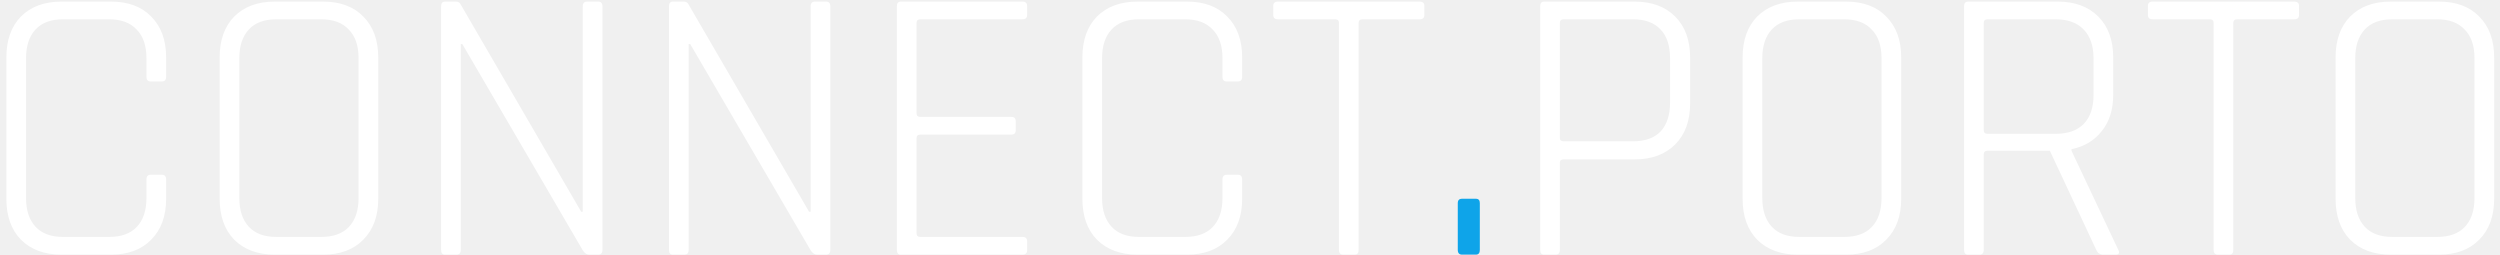
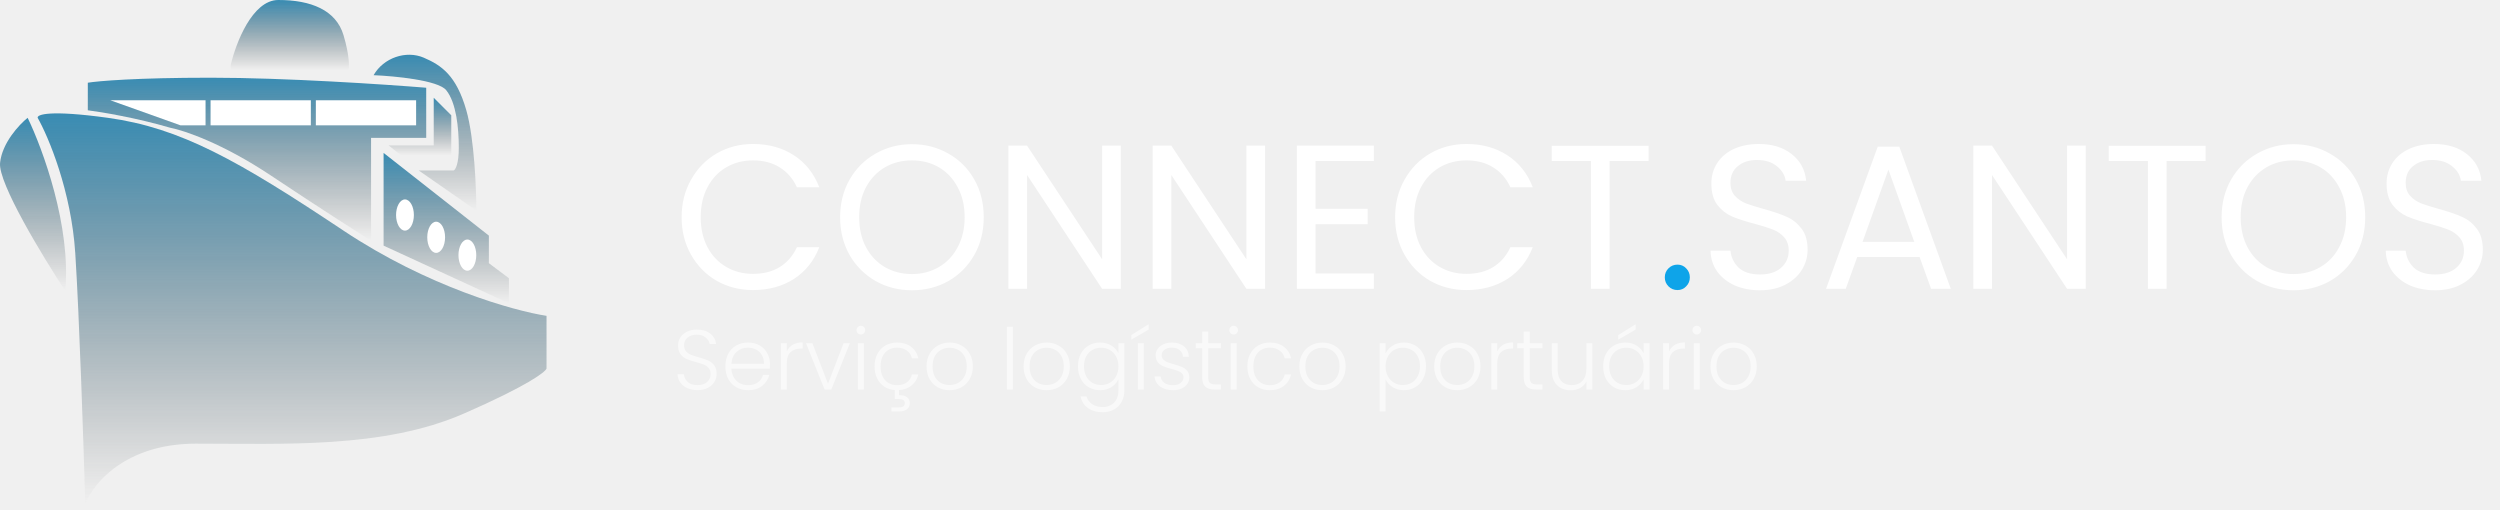
- <svg xmlns="http://www.w3.org/2000/svg" width="216" height="22" viewBox="0 0 216 22" fill="none">
-   <path d="M9.594 22H5.31C3.837 22 2.669 21.569 1.808 20.708C0.969 19.847 0.55 18.668 0.55 17.172V4.966C0.55 3.47 0.969 2.291 1.808 1.43C2.669 0.569 3.837 0.138 5.31 0.138H9.594C11.067 0.138 12.223 0.569 13.062 1.43C13.923 2.291 14.354 3.47 14.354 4.966V6.632C14.354 6.904 14.229 7.04 13.98 7.04H13.028C12.779 7.04 12.654 6.904 12.654 6.632V5.034C12.654 3.946 12.371 3.119 11.804 2.552C11.26 1.963 10.467 1.668 9.424 1.668H5.446C4.403 1.668 3.61 1.963 3.066 2.552C2.522 3.141 2.25 3.969 2.25 5.034V17.104C2.25 18.169 2.522 18.997 3.066 19.586C3.61 20.175 4.403 20.47 5.446 20.47H9.424C10.467 20.47 11.26 20.187 11.804 19.62C12.371 19.031 12.654 18.192 12.654 17.104V15.506C12.654 15.234 12.779 15.098 13.028 15.098H13.98C14.229 15.098 14.354 15.234 14.354 15.506V17.172C14.354 18.668 13.923 19.847 13.062 20.708C12.223 21.569 11.067 22 9.594 22ZM23.874 20.47H27.75C28.792 20.47 29.586 20.187 30.13 19.62C30.696 19.031 30.98 18.192 30.98 17.104V5.034C30.98 3.946 30.696 3.119 30.13 2.552C29.586 1.963 28.792 1.668 27.75 1.668H23.874C22.831 1.668 22.038 1.963 21.494 2.552C20.95 3.141 20.678 3.969 20.678 5.034V17.104C20.678 18.169 20.95 18.997 21.494 19.586C22.038 20.175 22.831 20.47 23.874 20.47ZM27.92 22H23.738C22.264 22 21.097 21.569 20.236 20.708C19.397 19.847 18.978 18.668 18.978 17.172V4.966C18.978 3.47 19.397 2.291 20.236 1.43C21.097 0.569 22.264 0.138 23.738 0.138H27.92C29.393 0.138 30.549 0.569 31.388 1.43C32.249 2.291 32.68 3.47 32.68 4.966V17.172C32.68 18.668 32.249 19.847 31.388 20.708C30.549 21.569 29.393 22 27.92 22ZM39.437 22H38.451C38.224 22 38.111 21.864 38.111 21.592V0.546C38.111 0.274 38.224 0.138 38.451 0.138H39.369C39.573 0.138 39.709 0.206 39.777 0.342L50.215 18.294H50.351V0.546C50.351 0.274 50.475 0.138 50.725 0.138H51.677C51.926 0.138 52.051 0.274 52.051 0.546V21.592C52.051 21.864 51.926 22 51.677 22H50.895C50.691 22 50.509 21.875 50.351 21.626L39.947 3.81H39.811V21.592C39.811 21.864 39.686 22 39.437 22ZM59.126 22H58.14C57.913 22 57.8 21.864 57.8 21.592V0.546C57.8 0.274 57.913 0.138 58.14 0.138H59.058C59.262 0.138 59.398 0.206 59.466 0.342L69.904 18.294H70.04V0.546C70.04 0.274 70.165 0.138 70.414 0.138H71.366C71.615 0.138 71.74 0.274 71.74 0.546V21.592C71.74 21.864 71.615 22 71.366 22H70.584C70.38 22 70.199 21.875 70.04 21.626L59.636 3.81H59.5V21.592C59.5 21.864 59.376 22 59.126 22ZM88.336 22H77.83C77.603 22 77.49 21.864 77.49 21.592V0.546C77.49 0.274 77.603 0.138 77.83 0.138H88.336C88.608 0.138 88.744 0.263 88.744 0.512V1.294C88.744 1.543 88.608 1.668 88.336 1.668H79.53C79.303 1.668 79.19 1.77 79.19 1.974V9.794C79.19 9.998 79.303 10.1 79.53 10.1H87.384C87.633 10.1 87.758 10.225 87.758 10.474V11.256C87.758 11.505 87.633 11.63 87.384 11.63H79.53C79.303 11.63 79.19 11.732 79.19 11.936V20.164C79.19 20.368 79.303 20.47 79.53 20.47H88.336C88.608 20.47 88.744 20.595 88.744 20.844V21.626C88.744 21.875 88.608 22 88.336 22ZM102.563 22H98.279C96.805 22 95.638 21.569 94.777 20.708C93.938 19.847 93.519 18.668 93.519 17.172V4.966C93.519 3.47 93.938 2.291 94.777 1.43C95.638 0.569 96.805 0.138 98.279 0.138H102.563C104.036 0.138 105.192 0.569 106.031 1.43C106.892 2.291 107.323 3.47 107.323 4.966V6.632C107.323 6.904 107.198 7.04 106.949 7.04H105.997C105.747 7.04 105.623 6.904 105.623 6.632V5.034C105.623 3.946 105.339 3.119 104.773 2.552C104.229 1.963 103.435 1.668 102.393 1.668H98.415C97.372 1.668 96.579 1.963 96.035 2.552C95.491 3.141 95.219 3.969 95.219 5.034V17.104C95.219 18.169 95.491 18.997 96.035 19.586C96.579 20.175 97.372 20.47 98.415 20.47H102.393C103.435 20.47 104.229 20.187 104.773 19.62C105.339 19.031 105.623 18.192 105.623 17.104V15.506C105.623 15.234 105.747 15.098 105.997 15.098H106.949C107.198 15.098 107.323 15.234 107.323 15.506V17.172C107.323 18.668 106.892 19.847 106.031 20.708C105.192 21.569 104.036 22 102.563 22ZM117.046 22H116.06C115.811 22 115.686 21.864 115.686 21.592V1.974C115.686 1.77 115.573 1.668 115.346 1.668H110.416C110.144 1.668 110.008 1.543 110.008 1.294V0.512C110.008 0.263 110.144 0.138 110.416 0.138H122.656C122.928 0.138 123.064 0.263 123.064 0.512V1.294C123.064 1.543 122.928 1.668 122.656 1.668H117.726C117.5 1.668 117.386 1.77 117.386 1.974V21.592C117.386 21.864 117.273 22 117.046 22ZM134.398 22H133.412C133.185 22 133.072 21.864 133.072 21.592V0.546C133.072 0.274 133.185 0.138 133.412 0.138H141.232C142.705 0.138 143.872 0.569 144.734 1.43C145.595 2.291 146.026 3.47 146.026 4.966V8.944C146.026 10.44 145.595 11.619 144.734 12.48C143.872 13.341 142.705 13.772 141.232 13.772H135.112C134.885 13.772 134.772 13.863 134.772 14.044V21.592C134.772 21.864 134.647 22 134.398 22ZM135.112 12.208H141.096C142.138 12.208 142.932 11.925 143.476 11.358C144.02 10.769 144.292 9.941 144.292 8.876V5.034C144.292 3.946 144.02 3.119 143.476 2.552C142.932 1.963 142.138 1.668 141.096 1.668H135.112C134.885 1.668 134.772 1.77 134.772 1.974V11.936C134.772 12.117 134.885 12.208 135.112 12.208ZM155.458 20.47H159.334C160.376 20.47 161.17 20.187 161.714 19.62C162.28 19.031 162.564 18.192 162.564 17.104V5.034C162.564 3.946 162.28 3.119 161.714 2.552C161.17 1.963 160.376 1.668 159.334 1.668H155.458C154.415 1.668 153.622 1.963 153.078 2.552C152.534 3.141 152.262 3.969 152.262 5.034V17.104C152.262 18.169 152.534 18.997 153.078 19.586C153.622 20.175 154.415 20.47 155.458 20.47ZM159.504 22H155.322C153.848 22 152.681 21.569 151.82 20.708C150.981 19.847 150.562 18.668 150.562 17.172V4.966C150.562 3.47 150.981 2.291 151.82 1.43C152.681 0.569 153.848 0.138 155.322 0.138H159.504C160.977 0.138 162.133 0.569 162.972 1.43C163.833 2.291 164.264 3.47 164.264 4.966V17.172C164.264 18.668 163.833 19.847 162.972 20.708C162.133 21.569 160.977 22 159.504 22ZM171.021 22H170.035C169.808 22 169.695 21.864 169.695 21.592V0.546C169.695 0.274 169.808 0.138 170.035 0.138H177.787C179.26 0.138 180.427 0.569 181.289 1.43C182.15 2.291 182.581 3.47 182.581 4.966V8.196C182.581 9.465 182.252 10.508 181.595 11.324C180.96 12.14 180.087 12.661 178.977 12.888V13.024L183.023 21.592C183.159 21.864 183.079 22 182.785 22H181.731C181.436 22 181.232 21.864 181.119 21.592L177.107 13.024H171.735C171.508 13.024 171.395 13.126 171.395 13.33V21.592C171.395 21.864 171.27 22 171.021 22ZM171.735 11.562H177.617C178.659 11.562 179.464 11.279 180.031 10.712C180.597 10.123 180.881 9.295 180.881 8.23V5.034C180.881 3.969 180.597 3.141 180.031 2.552C179.464 1.963 178.659 1.668 177.617 1.668H171.735C171.508 1.668 171.395 1.77 171.395 1.974V11.256C171.395 11.46 171.508 11.562 171.735 11.562ZM192.617 22H191.631C191.381 22 191.257 21.864 191.257 21.592V1.974C191.257 1.77 191.143 1.668 190.917 1.668H185.987C185.715 1.668 185.579 1.543 185.579 1.294V0.512C185.579 0.263 185.715 0.138 185.987 0.138H198.227C198.499 0.138 198.635 0.263 198.635 0.512V1.294C198.635 1.543 198.499 1.668 198.227 1.668H193.297C193.07 1.668 192.957 1.77 192.957 1.974V21.592C192.957 21.864 192.843 22 192.617 22ZM206.69 20.47H210.566C211.609 20.47 212.402 20.187 212.946 19.62C213.513 19.031 213.796 18.192 213.796 17.104V5.034C213.796 3.946 213.513 3.119 212.946 2.552C212.402 1.963 211.609 1.668 210.566 1.668H206.69C205.647 1.668 204.854 1.963 204.31 2.552C203.766 3.141 203.494 3.969 203.494 5.034V17.104C203.494 18.169 203.766 18.997 204.31 19.586C204.854 20.175 205.647 20.47 206.69 20.47ZM210.736 22H206.554C205.081 22 203.913 21.569 203.052 20.708C202.213 19.847 201.794 18.668 201.794 17.172V4.966C201.794 3.47 202.213 2.291 203.052 1.43C203.913 0.569 205.081 0.138 206.554 0.138H210.736C212.209 0.138 213.365 0.569 214.204 1.43C215.065 2.291 215.496 3.47 215.496 4.966V17.172C215.496 18.668 215.065 19.847 214.204 20.708C213.365 21.569 212.209 22 210.736 22Z" fill="white" />
-   <path d="M127.856 17.546V21.592C127.856 21.864 127.742 22 127.516 22H126.326C126.076 22 125.952 21.864 125.952 21.592V17.546C125.952 17.297 126.076 17.172 126.326 17.172H127.516C127.742 17.172 127.856 17.297 127.856 17.546Z" fill="#0EA4E9" />
+ <svg xmlns="http://www.w3.org/2000/svg" width="353" height="72" viewBox="0 0 353 72" fill="none">
+   <path d="M96.246 30.673C96.246 28.703 96.69 26.936 97.578 25.371C98.467 23.788 99.674 22.552 101.2 21.663C102.745 20.775 104.454 20.331 106.327 20.331C108.529 20.331 110.451 20.862 112.092 21.924C113.734 22.986 114.931 24.492 115.685 26.443H112.527C111.967 25.226 111.156 24.29 110.093 23.633C109.05 22.976 107.795 22.648 106.327 22.648C104.917 22.648 103.652 22.976 102.532 23.633C101.412 24.29 100.533 25.226 99.896 26.443C99.259 27.641 98.94 29.05 98.94 30.673C98.94 32.276 99.259 33.686 99.896 34.902C100.533 36.1 101.412 37.027 102.532 37.684C103.652 38.34 104.917 38.669 106.327 38.669C107.795 38.669 109.05 38.35 110.093 37.712C111.156 37.056 111.967 36.119 112.527 34.902H115.685C114.931 36.834 113.734 38.331 112.092 39.393C110.451 40.436 108.529 40.957 106.327 40.957C104.454 40.957 102.745 40.523 101.2 39.654C99.674 38.765 98.467 37.539 97.578 35.974C96.69 34.41 96.246 32.643 96.246 30.673ZM128.763 40.986C126.89 40.986 125.181 40.552 123.636 39.682C122.091 38.794 120.864 37.568 119.957 36.003C119.068 34.42 118.624 32.643 118.624 30.673C118.624 28.703 119.068 26.936 119.957 25.371C120.864 23.788 122.091 22.561 123.636 21.692C125.181 20.804 126.89 20.36 128.763 20.36C130.656 20.36 132.375 20.804 133.92 21.692C135.465 22.561 136.682 23.778 137.57 25.342C138.459 26.907 138.903 28.683 138.903 30.673C138.903 32.662 138.459 34.439 137.57 36.003C136.682 37.568 135.465 38.794 133.92 39.682C132.375 40.552 130.656 40.986 128.763 40.986ZM128.763 38.697C130.173 38.697 131.438 38.369 132.558 37.712C133.698 37.056 134.586 36.119 135.224 34.902C135.88 33.686 136.209 32.276 136.209 30.673C136.209 29.05 135.88 27.641 135.224 26.443C134.586 25.226 133.708 24.29 132.587 23.633C131.467 22.976 130.193 22.648 128.763 22.648C127.334 22.648 126.06 22.976 124.939 23.633C123.819 24.29 122.931 25.226 122.274 26.443C121.637 27.641 121.318 29.05 121.318 30.673C121.318 32.276 121.637 33.686 122.274 34.902C122.931 36.119 123.819 37.056 124.939 37.712C126.079 38.369 127.354 38.697 128.763 38.697ZM158.259 40.783H155.622L145.019 24.705V40.783H142.383V20.562H145.019L155.622 36.612V20.562H158.259V40.783ZM178.628 40.783H175.992L165.389 24.705V40.783H162.753V20.562H165.389L175.992 36.612V20.562H178.628V40.783ZM185.758 22.735V29.485H193.117V31.658H185.758V38.611H193.986V40.783H183.122V20.562H193.986V22.735H185.758ZM196.99 30.673C196.99 28.703 197.434 26.936 198.323 25.371C199.211 23.788 200.418 22.552 201.944 21.663C203.489 20.775 205.198 20.331 207.072 20.331C209.273 20.331 211.195 20.862 212.837 21.924C214.478 22.986 215.676 24.492 216.429 26.443H213.271C212.711 25.226 211.9 24.29 210.838 23.633C209.795 22.976 208.539 22.648 207.072 22.648C205.662 22.648 204.397 22.976 203.277 23.633C202.156 24.29 201.278 25.226 200.64 26.443C200.003 27.641 199.684 29.05 199.684 30.673C199.684 32.276 200.003 33.686 200.64 34.902C201.278 36.1 202.156 37.027 203.277 37.684C204.397 38.34 205.662 38.669 207.072 38.669C208.539 38.669 209.795 38.35 210.838 37.712C211.9 37.056 212.711 36.119 213.271 34.902H216.429C215.676 36.834 214.478 38.331 212.837 39.393C211.195 40.436 209.273 40.957 207.072 40.957C205.198 40.957 203.489 40.523 201.944 39.654C200.418 38.765 199.211 37.539 198.323 35.974C197.434 34.41 196.99 32.643 196.99 30.673ZM232.781 20.591V22.735H227.277V40.783H224.641V22.735H219.107V20.591H232.781ZM248.511 40.986C247.179 40.986 245.981 40.754 244.919 40.291C243.876 39.808 243.055 39.151 242.457 38.321C241.858 37.471 241.549 36.496 241.53 35.395H244.34C244.436 36.341 244.823 37.143 245.498 37.799C246.194 38.437 247.198 38.755 248.511 38.755C249.767 38.755 250.752 38.446 251.466 37.828C252.2 37.191 252.567 36.38 252.567 35.395C252.567 34.622 252.355 33.995 251.93 33.512C251.505 33.029 250.974 32.662 250.336 32.411C249.699 32.16 248.84 31.89 247.758 31.6C246.426 31.252 245.354 30.905 244.542 30.557C243.751 30.209 243.065 29.669 242.486 28.935C241.926 28.181 241.645 27.177 241.645 25.922C241.645 24.821 241.926 23.846 242.486 22.996C243.046 22.146 243.828 21.489 244.832 21.026C245.856 20.562 247.024 20.331 248.338 20.331C250.23 20.331 251.775 20.804 252.973 21.75C254.189 22.696 254.875 23.952 255.03 25.516H252.133C252.036 24.744 251.63 24.068 250.916 23.488C250.201 22.89 249.255 22.59 248.077 22.59C246.976 22.59 246.078 22.88 245.383 23.459C244.687 24.019 244.34 24.811 244.34 25.835C244.34 26.569 244.542 27.167 244.948 27.631C245.373 28.095 245.885 28.452 246.483 28.703C247.101 28.935 247.961 29.205 249.062 29.514C250.394 29.881 251.466 30.248 252.277 30.615C253.089 30.962 253.784 31.513 254.363 32.266C254.943 33 255.232 34.004 255.232 35.279C255.232 36.264 254.972 37.191 254.45 38.06C253.929 38.929 253.156 39.634 252.133 40.175C251.109 40.716 249.902 40.986 248.511 40.986ZM271.048 36.293H262.241L260.618 40.783H257.837L265.138 20.707H268.179L275.451 40.783H272.67L271.048 36.293ZM270.294 34.149L266.644 23.952L262.994 34.149H270.294ZM294.508 40.783H291.872L281.269 24.705V40.783H278.633V20.562H281.269L291.872 36.612V20.562H294.508V40.783ZM311.43 20.591V22.735H305.926V40.783H303.29V22.735H297.756V20.591H311.43ZM323.83 40.986C321.957 40.986 320.247 40.552 318.702 39.682C317.157 38.794 315.931 37.568 315.023 36.003C314.135 34.42 313.69 32.643 313.69 30.673C313.69 28.703 314.135 26.936 315.023 25.371C315.931 23.788 317.157 22.561 318.702 21.692C320.247 20.804 321.957 20.36 323.83 20.36C325.723 20.36 327.442 20.804 328.987 21.692C330.532 22.561 331.748 23.778 332.637 25.342C333.525 26.907 333.969 28.683 333.969 30.673C333.969 32.662 333.525 34.439 332.637 36.003C331.748 37.568 330.532 38.794 328.987 39.682C327.442 40.552 325.723 40.986 323.83 40.986ZM323.83 38.697C325.24 38.697 326.505 38.369 327.625 37.712C328.765 37.056 329.653 36.119 330.29 34.902C330.947 33.686 331.275 32.276 331.275 30.673C331.275 29.05 330.947 27.641 330.29 26.443C329.653 25.226 328.774 24.29 327.654 23.633C326.534 22.976 325.259 22.648 323.83 22.648C322.401 22.648 321.126 22.976 320.006 23.633C318.886 24.29 317.997 25.226 317.341 26.443C316.703 27.641 316.385 29.05 316.385 30.673C316.385 32.276 316.703 33.686 317.341 34.902C317.997 36.119 318.886 37.056 320.006 37.712C321.145 38.369 322.42 38.697 323.83 38.697ZM343.852 40.986C342.519 40.986 341.322 40.754 340.26 40.291C339.217 39.808 338.396 39.151 337.797 38.321C337.199 37.471 336.89 36.496 336.87 35.395H339.68C339.777 36.341 340.163 37.143 340.839 37.799C341.534 38.437 342.539 38.755 343.852 38.755C345.107 38.755 346.092 38.446 346.807 37.828C347.541 37.191 347.908 36.38 347.908 35.395C347.908 34.622 347.695 33.995 347.271 33.512C346.846 33.029 346.315 32.662 345.677 32.411C345.04 32.16 344.18 31.89 343.099 31.6C341.766 31.252 340.694 30.905 339.883 30.557C339.091 30.209 338.406 29.669 337.826 28.935C337.266 28.181 336.986 27.177 336.986 25.922C336.986 24.821 337.266 23.846 337.826 22.996C338.386 22.146 339.169 21.489 340.173 21.026C341.196 20.562 342.365 20.331 343.678 20.331C345.571 20.331 347.116 20.804 348.313 21.75C349.53 22.696 350.216 23.952 350.37 25.516H347.473C347.377 24.744 346.971 24.068 346.257 23.488C345.542 22.89 344.596 22.59 343.418 22.59C342.317 22.59 341.419 22.88 340.723 23.459C340.028 24.019 339.68 24.811 339.68 25.835C339.68 26.569 339.883 27.167 340.289 27.631C340.714 28.095 341.225 28.452 341.824 28.703C342.442 28.935 343.302 29.205 344.402 29.514C345.735 29.881 346.807 30.248 347.618 30.615C348.429 30.962 349.125 31.513 349.704 32.266C350.283 33 350.573 34.004 350.573 35.279C350.573 36.264 350.312 37.191 349.791 38.06C349.269 38.929 348.497 39.634 347.473 40.175C346.45 40.716 345.243 40.986 343.852 40.986Z" fill="white" />
+   <path d="M236.867 40.957C236.364 40.957 235.939 40.783 235.592 40.436C235.244 40.088 235.07 39.663 235.07 39.161C235.07 38.659 235.244 38.234 235.592 37.886C235.939 37.539 236.364 37.365 236.867 37.365C237.349 37.365 237.755 37.539 238.083 37.886C238.431 38.234 238.605 38.659 238.605 39.161C238.605 39.663 238.431 40.088 238.083 40.436C237.755 40.783 237.349 40.957 236.867 40.957Z" fill="#0EA4E9" />
+   <path d="M98.495 55.084C97.945 55.084 97.458 54.988 97.035 54.797C96.62 54.605 96.293 54.338 96.053 53.995C95.814 53.651 95.686 53.268 95.67 52.845H96.556C96.596 53.252 96.776 53.611 97.095 53.923C97.414 54.226 97.881 54.378 98.495 54.378C99.062 54.378 99.509 54.234 99.836 53.947C100.171 53.651 100.339 53.28 100.339 52.833C100.339 52.474 100.247 52.187 100.063 51.972C99.88 51.748 99.652 51.585 99.381 51.481C99.11 51.369 98.735 51.249 98.256 51.122C97.697 50.97 97.254 50.822 96.927 50.679C96.6 50.535 96.321 50.312 96.089 50.008C95.858 49.705 95.742 49.294 95.742 48.776C95.742 48.345 95.854 47.962 96.077 47.627C96.301 47.283 96.616 47.016 97.023 46.825C97.43 46.633 97.897 46.537 98.423 46.537C99.198 46.537 99.82 46.729 100.291 47.112C100.77 47.487 101.045 47.974 101.117 48.572H100.207C100.151 48.229 99.964 47.926 99.644 47.662C99.325 47.391 98.894 47.255 98.352 47.255C97.849 47.255 97.43 47.391 97.095 47.662C96.76 47.926 96.592 48.289 96.592 48.752C96.592 49.103 96.684 49.386 96.867 49.602C97.051 49.817 97.278 49.981 97.55 50.092C97.829 50.204 98.204 50.324 98.675 50.451C99.217 50.603 99.656 50.755 99.992 50.906C100.327 51.05 100.61 51.273 100.841 51.577C101.073 51.88 101.188 52.287 101.188 52.797C101.188 53.188 101.085 53.56 100.877 53.911C100.67 54.262 100.363 54.545 99.956 54.761C99.549 54.976 99.062 55.084 98.495 55.084ZM108.721 51.397C108.721 51.684 108.713 51.904 108.697 52.055H103.274C103.298 52.55 103.418 52.973 103.634 53.324C103.849 53.675 104.132 53.943 104.483 54.126C104.835 54.302 105.218 54.389 105.633 54.389C106.175 54.389 106.63 54.258 106.997 53.995C107.372 53.731 107.62 53.376 107.739 52.929H108.625C108.465 53.568 108.122 54.09 107.596 54.497C107.077 54.896 106.423 55.096 105.633 55.096C105.018 55.096 104.467 54.96 103.981 54.689C103.494 54.41 103.111 54.019 102.832 53.516C102.56 53.005 102.425 52.41 102.425 51.732C102.425 51.054 102.56 50.459 102.832 49.949C103.103 49.438 103.482 49.047 103.969 48.776C104.455 48.504 105.01 48.369 105.633 48.369C106.255 48.369 106.798 48.504 107.26 48.776C107.731 49.047 108.09 49.414 108.338 49.877C108.593 50.332 108.721 50.838 108.721 51.397ZM107.871 51.373C107.879 50.886 107.779 50.471 107.572 50.128C107.372 49.785 107.097 49.526 106.746 49.35C106.395 49.175 106.012 49.087 105.597 49.087C104.974 49.087 104.444 49.286 104.005 49.685C103.566 50.084 103.322 50.647 103.274 51.373H107.871ZM111.092 49.626C111.275 49.218 111.555 48.903 111.93 48.68C112.313 48.456 112.779 48.345 113.33 48.345V49.218H113.103C112.496 49.218 112.009 49.382 111.642 49.709C111.275 50.036 111.092 50.583 111.092 51.349V55H110.254V48.464H111.092V49.626ZM116.913 54.186L119.115 48.464H120.001L117.38 55H116.434L113.813 48.464H114.71L116.913 54.186ZM121.556 47.231C121.388 47.231 121.244 47.172 121.125 47.052C121.005 46.932 120.945 46.785 120.945 46.609C120.945 46.434 121.005 46.29 121.125 46.178C121.244 46.058 121.388 45.999 121.556 45.999C121.723 45.999 121.867 46.058 121.987 46.178C122.106 46.29 122.166 46.434 122.166 46.609C122.166 46.785 122.106 46.932 121.987 47.052C121.867 47.172 121.723 47.231 121.556 47.231ZM121.975 48.464V55H121.137V48.464H121.975ZM126.661 54.389C127.212 54.389 127.67 54.258 128.038 53.995C128.413 53.723 128.656 53.348 128.768 52.869H129.665C129.522 53.5 129.211 54.014 128.732 54.413C128.261 54.812 127.663 55.036 126.936 55.084V55.802C127.407 55.786 127.778 55.874 128.05 56.065C128.329 56.265 128.468 56.548 128.468 56.915C128.468 57.274 128.341 57.558 128.085 57.765C127.83 57.98 127.491 58.088 127.068 58.088H125.871V57.526H126.9C127.196 57.526 127.411 57.474 127.547 57.37C127.69 57.274 127.762 57.123 127.762 56.915C127.762 56.532 127.475 56.341 126.9 56.341H126.35V55.084C125.791 55.036 125.296 54.872 124.866 54.593C124.435 54.306 124.095 53.919 123.848 53.432C123.609 52.937 123.489 52.371 123.489 51.732C123.489 51.054 123.625 50.463 123.896 49.961C124.167 49.45 124.542 49.059 125.021 48.788C125.5 48.508 126.047 48.369 126.661 48.369C127.467 48.369 128.129 48.568 128.648 48.967C129.175 49.366 129.514 49.909 129.665 50.595H128.768C128.656 50.124 128.413 49.757 128.038 49.494C127.67 49.222 127.212 49.087 126.661 49.087C126.222 49.087 125.827 49.187 125.476 49.386C125.125 49.586 124.846 49.885 124.638 50.284C124.439 50.675 124.339 51.158 124.339 51.732C124.339 52.307 124.439 52.794 124.638 53.193C124.846 53.592 125.125 53.891 125.476 54.09C125.827 54.29 126.222 54.389 126.661 54.389ZM134.074 55.096C133.459 55.096 132.905 54.96 132.41 54.689C131.923 54.41 131.536 54.019 131.249 53.516C130.97 53.005 130.83 52.41 130.83 51.732C130.83 51.054 130.974 50.463 131.261 49.961C131.548 49.45 131.939 49.059 132.434 48.788C132.929 48.508 133.483 48.369 134.098 48.369C134.712 48.369 135.267 48.508 135.762 48.788C136.264 49.059 136.655 49.45 136.935 49.961C137.222 50.463 137.366 51.054 137.366 51.732C137.366 52.403 137.222 52.993 136.935 53.504C136.647 54.014 136.252 54.41 135.75 54.689C135.247 54.96 134.688 55.096 134.074 55.096ZM134.074 54.366C134.505 54.366 134.904 54.27 135.271 54.078C135.638 53.879 135.933 53.584 136.157 53.193C136.388 52.794 136.504 52.307 136.504 51.732C136.504 51.158 136.392 50.675 136.169 50.284C135.945 49.885 135.65 49.59 135.283 49.398C134.916 49.199 134.517 49.099 134.086 49.099C133.655 49.099 133.256 49.199 132.889 49.398C132.522 49.59 132.226 49.885 132.003 50.284C131.788 50.675 131.68 51.158 131.68 51.732C131.68 52.307 131.788 52.794 132.003 53.193C132.226 53.584 132.518 53.879 132.877 54.078C133.244 54.27 133.643 54.366 134.074 54.366ZM143.016 46.142V55H142.178V46.142H143.016ZM147.774 55.096C147.159 55.096 146.605 54.96 146.11 54.689C145.623 54.41 145.236 54.019 144.949 53.516C144.67 53.005 144.53 52.41 144.53 51.732C144.53 51.054 144.674 50.463 144.961 49.961C145.248 49.45 145.639 49.059 146.134 48.788C146.629 48.508 147.183 48.369 147.798 48.369C148.412 48.369 148.967 48.508 149.462 48.788C149.964 49.059 150.355 49.45 150.635 49.961C150.922 50.463 151.066 51.054 151.066 51.732C151.066 52.403 150.922 52.993 150.635 53.504C150.347 54.014 149.952 54.41 149.45 54.689C148.947 54.96 148.388 55.096 147.774 55.096ZM147.774 54.366C148.205 54.366 148.604 54.27 148.971 54.078C149.338 53.879 149.633 53.584 149.857 53.193C150.088 52.794 150.204 52.307 150.204 51.732C150.204 51.158 150.092 50.675 149.869 50.284C149.645 49.885 149.35 49.59 148.983 49.398C148.616 49.199 148.217 49.099 147.786 49.099C147.355 49.099 146.956 49.199 146.589 49.398C146.222 49.59 145.926 49.885 145.703 50.284C145.488 50.675 145.38 51.158 145.38 51.732C145.38 52.307 145.488 52.794 145.703 53.193C145.926 53.584 146.218 53.879 146.577 54.078C146.944 54.27 147.343 54.366 147.774 54.366ZM155.334 48.369C155.949 48.369 156.483 48.512 156.938 48.8C157.393 49.087 157.72 49.45 157.92 49.889V48.464H158.758V55.168C158.758 55.766 158.626 56.297 158.363 56.76C158.107 57.222 157.748 57.578 157.285 57.825C156.822 58.08 156.296 58.208 155.705 58.208C154.867 58.208 154.169 58.008 153.61 57.609C153.06 57.211 152.717 56.668 152.581 55.981H153.407C153.551 56.436 153.822 56.8 154.221 57.071C154.628 57.342 155.123 57.478 155.705 57.478C156.128 57.478 156.507 57.386 156.842 57.203C157.178 57.027 157.441 56.764 157.632 56.413C157.824 56.061 157.92 55.646 157.92 55.168V53.552C157.712 53.998 157.381 54.37 156.926 54.665C156.479 54.952 155.949 55.096 155.334 55.096C154.736 55.096 154.197 54.956 153.718 54.677C153.247 54.398 152.876 54.002 152.605 53.492C152.342 52.981 152.21 52.391 152.21 51.72C152.21 51.05 152.342 50.463 152.605 49.961C152.876 49.45 153.247 49.059 153.718 48.788C154.197 48.508 154.736 48.369 155.334 48.369ZM157.92 51.732C157.92 51.206 157.812 50.743 157.596 50.344C157.381 49.945 157.086 49.637 156.711 49.422C156.344 49.206 155.937 49.099 155.49 49.099C155.027 49.099 154.612 49.203 154.245 49.41C153.878 49.617 153.587 49.921 153.371 50.32C153.164 50.711 153.06 51.178 153.06 51.72C153.06 52.255 153.164 52.726 153.371 53.133C153.587 53.532 153.878 53.839 154.245 54.054C154.612 54.262 155.027 54.366 155.49 54.366C155.937 54.366 156.344 54.258 156.711 54.042C157.086 53.827 157.381 53.52 157.596 53.121C157.812 52.722 157.92 52.259 157.92 51.732ZM161.508 48.464V55H160.67V48.464H161.508ZM162.191 46.537L159.737 47.962V47.315L162.191 45.783V46.537ZM165.656 55.096C164.906 55.096 164.292 54.924 163.813 54.581C163.342 54.23 163.079 53.755 163.023 53.157H163.885C163.924 53.524 164.096 53.823 164.399 54.054C164.71 54.278 165.125 54.389 165.644 54.389C166.099 54.389 166.454 54.282 166.709 54.066C166.973 53.851 167.104 53.584 167.104 53.264C167.104 53.041 167.033 52.857 166.889 52.714C166.745 52.57 166.562 52.458 166.338 52.379C166.123 52.291 165.828 52.199 165.453 52.103C164.966 51.976 164.571 51.848 164.268 51.72C163.964 51.593 163.705 51.405 163.49 51.158C163.282 50.902 163.178 50.563 163.178 50.14C163.178 49.821 163.274 49.526 163.466 49.254C163.657 48.983 163.928 48.768 164.28 48.608C164.631 48.448 165.03 48.369 165.477 48.369C166.179 48.369 166.745 48.548 167.176 48.907C167.607 49.258 167.839 49.745 167.871 50.368H167.033C167.009 49.985 166.857 49.677 166.578 49.446C166.306 49.206 165.931 49.087 165.453 49.087C165.03 49.087 164.687 49.187 164.423 49.386C164.16 49.586 164.028 49.833 164.028 50.128C164.028 50.384 164.104 50.595 164.256 50.763C164.415 50.922 164.611 51.05 164.842 51.146C165.074 51.233 165.385 51.333 165.776 51.445C166.247 51.573 166.622 51.696 166.901 51.816C167.18 51.936 167.42 52.111 167.619 52.343C167.819 52.574 167.922 52.881 167.93 53.264C167.93 53.615 167.835 53.931 167.643 54.21C167.452 54.481 167.184 54.697 166.841 54.856C166.498 55.016 166.103 55.096 165.656 55.096ZM170.597 49.171V53.228C170.597 53.627 170.673 53.903 170.824 54.054C170.976 54.206 171.243 54.282 171.626 54.282H172.392V55H171.495C170.904 55 170.465 54.864 170.178 54.593C169.891 54.314 169.747 53.859 169.747 53.228V49.171H168.837V48.464H169.747V46.825H170.597V48.464H172.392V49.171H170.597ZM174.193 47.231C174.026 47.231 173.882 47.172 173.762 47.052C173.643 46.932 173.583 46.785 173.583 46.609C173.583 46.434 173.643 46.29 173.762 46.178C173.882 46.058 174.026 45.999 174.193 45.999C174.361 45.999 174.504 46.058 174.624 46.178C174.744 46.29 174.804 46.434 174.804 46.609C174.804 46.785 174.744 46.932 174.624 47.052C174.504 47.172 174.361 47.231 174.193 47.231ZM174.612 48.464V55H173.774V48.464H174.612ZM176.127 51.732C176.127 51.054 176.262 50.463 176.534 49.961C176.805 49.45 177.18 49.059 177.659 48.788C178.138 48.508 178.684 48.369 179.299 48.369C180.105 48.369 180.767 48.568 181.286 48.967C181.812 49.366 182.151 49.909 182.303 50.595H181.405C181.294 50.124 181.05 49.757 180.675 49.494C180.308 49.222 179.849 49.087 179.299 49.087C178.86 49.087 178.465 49.187 178.114 49.386C177.762 49.586 177.483 49.885 177.276 50.284C177.076 50.675 176.976 51.158 176.976 51.732C176.976 52.307 177.076 52.794 177.276 53.193C177.483 53.592 177.762 53.891 178.114 54.09C178.465 54.29 178.86 54.389 179.299 54.389C179.849 54.389 180.308 54.258 180.675 53.995C181.05 53.723 181.294 53.348 181.405 52.869H182.303C182.151 53.54 181.812 54.078 181.286 54.485C180.759 54.892 180.097 55.096 179.299 55.096C178.684 55.096 178.138 54.96 177.659 54.689C177.18 54.41 176.805 54.019 176.534 53.516C176.262 53.005 176.127 52.41 176.127 51.732ZM186.711 55.096C186.097 55.096 185.542 54.96 185.048 54.689C184.561 54.41 184.174 54.019 183.887 53.516C183.607 53.005 183.468 52.41 183.468 51.732C183.468 51.054 183.611 50.463 183.898 49.961C184.186 49.45 184.577 49.059 185.072 48.788C185.566 48.508 186.121 48.369 186.735 48.369C187.35 48.369 187.904 48.508 188.399 48.788C188.902 49.059 189.293 49.45 189.572 49.961C189.86 50.463 190.003 51.054 190.003 51.732C190.003 52.403 189.86 52.993 189.572 53.504C189.285 54.014 188.89 54.41 188.387 54.689C187.884 54.96 187.326 55.096 186.711 55.096ZM186.711 54.366C187.142 54.366 187.541 54.27 187.908 54.078C188.276 53.879 188.571 53.584 188.794 53.193C189.026 52.794 189.141 52.307 189.141 51.732C189.141 51.158 189.03 50.675 188.806 50.284C188.583 49.885 188.287 49.59 187.92 49.398C187.553 49.199 187.154 49.099 186.723 49.099C186.292 49.099 185.893 49.199 185.526 49.398C185.159 49.59 184.864 49.885 184.641 50.284C184.425 50.675 184.317 51.158 184.317 51.732C184.317 52.307 184.425 52.794 184.641 53.193C184.864 53.584 185.155 53.879 185.514 54.078C185.882 54.27 186.281 54.366 186.711 54.366ZM195.641 49.901C195.849 49.462 196.176 49.099 196.623 48.812C197.078 48.516 197.616 48.369 198.239 48.369C198.829 48.369 199.36 48.508 199.831 48.788C200.31 49.059 200.681 49.45 200.944 49.961C201.215 50.463 201.351 51.05 201.351 51.72C201.351 52.391 201.215 52.981 200.944 53.492C200.681 54.002 200.31 54.398 199.831 54.677C199.36 54.956 198.829 55.096 198.239 55.096C197.624 55.096 197.09 54.952 196.635 54.665C196.18 54.37 195.849 54.002 195.641 53.564V58.088H194.815V48.464H195.641V49.901ZM200.501 51.72C200.501 51.178 200.393 50.711 200.178 50.32C199.97 49.921 199.683 49.617 199.316 49.41C198.949 49.203 198.534 49.099 198.071 49.099C197.624 49.099 197.213 49.206 196.838 49.422C196.471 49.637 196.18 49.945 195.964 50.344C195.749 50.743 195.641 51.206 195.641 51.732C195.641 52.259 195.749 52.722 195.964 53.121C196.18 53.52 196.471 53.827 196.838 54.042C197.213 54.258 197.624 54.366 198.071 54.366C198.534 54.366 198.949 54.262 199.316 54.054C199.683 53.839 199.97 53.532 200.178 53.133C200.393 52.726 200.501 52.255 200.501 51.72ZM205.754 55.096C205.139 55.096 204.584 54.96 204.09 54.689C203.603 54.41 203.216 54.019 202.929 53.516C202.649 53.005 202.51 52.41 202.51 51.732C202.51 51.054 202.653 50.463 202.941 49.961C203.228 49.45 203.619 49.059 204.114 48.788C204.608 48.508 205.163 48.369 205.777 48.369C206.392 48.369 206.947 48.508 207.441 48.788C207.944 49.059 208.335 49.45 208.614 49.961C208.902 50.463 209.045 51.054 209.045 51.732C209.045 52.403 208.902 52.993 208.614 53.504C208.327 54.014 207.932 54.41 207.429 54.689C206.927 54.96 206.368 55.096 205.754 55.096ZM205.754 54.366C206.184 54.366 206.583 54.27 206.951 54.078C207.318 53.879 207.613 53.584 207.836 53.193C208.068 52.794 208.183 52.307 208.183 51.732C208.183 51.158 208.072 50.675 207.848 50.284C207.625 49.885 207.33 49.59 206.963 49.398C206.595 49.199 206.196 49.099 205.766 49.099C205.335 49.099 204.936 49.199 204.569 49.398C204.201 49.59 203.906 49.885 203.683 50.284C203.467 50.675 203.36 51.158 203.36 51.732C203.36 52.307 203.467 52.794 203.683 53.193C203.906 53.584 204.197 53.879 204.557 54.078C204.924 54.27 205.323 54.366 205.754 54.366ZM211.411 49.626C211.594 49.218 211.873 48.903 212.248 48.68C212.632 48.456 213.098 48.345 213.649 48.345V49.218H213.422C212.815 49.218 212.328 49.382 211.961 49.709C211.594 50.036 211.411 50.583 211.411 51.349V55H210.573V48.464H211.411V49.626ZM215.999 49.171V53.228C215.999 53.627 216.075 53.903 216.226 54.054C216.378 54.206 216.645 54.282 217.028 54.282H217.794V55H216.896C216.306 55 215.867 54.864 215.58 54.593C215.293 54.314 215.149 53.859 215.149 53.228V49.171H214.239V48.464H215.149V46.825H215.999V48.464H217.794V49.171H215.999ZM224.838 48.464V55H224V53.851C223.809 54.258 223.513 54.569 223.114 54.785C222.715 55 222.268 55.108 221.774 55.108C220.992 55.108 220.353 54.868 219.858 54.389C219.364 53.903 219.116 53.2 219.116 52.283V48.464H219.942V52.187C219.942 52.897 220.118 53.44 220.469 53.815C220.828 54.19 221.315 54.378 221.929 54.378C222.56 54.378 223.062 54.178 223.437 53.779C223.813 53.38 224 52.794 224 52.02V48.464H224.838ZM226.368 51.72C226.368 51.05 226.5 50.463 226.763 49.961C227.034 49.45 227.405 49.059 227.876 48.788C228.355 48.508 228.894 48.369 229.492 48.369C230.114 48.369 230.649 48.512 231.096 48.8C231.551 49.087 231.878 49.454 232.078 49.901V48.464H232.915V55H232.078V53.552C231.87 53.998 231.539 54.37 231.084 54.665C230.637 54.952 230.102 55.096 229.48 55.096C228.89 55.096 228.355 54.956 227.876 54.677C227.405 54.398 227.034 54.002 226.763 53.492C226.5 52.981 226.368 52.391 226.368 51.72ZM232.078 51.732C232.078 51.206 231.97 50.743 231.754 50.344C231.539 49.945 231.244 49.637 230.869 49.422C230.501 49.206 230.095 49.099 229.648 49.099C229.185 49.099 228.77 49.203 228.403 49.41C228.036 49.617 227.744 49.921 227.529 50.32C227.321 50.711 227.218 51.178 227.218 51.72C227.218 52.255 227.321 52.726 227.529 53.133C227.744 53.532 228.036 53.839 228.403 54.054C228.77 54.262 229.185 54.366 229.648 54.366C230.095 54.366 230.501 54.258 230.869 54.042C231.244 53.827 231.539 53.52 231.754 53.121C231.97 52.722 232.078 52.259 232.078 51.732ZM230.952 46.537L228.499 47.962V47.315L230.952 45.783V46.537ZM235.666 49.626C235.85 49.218 236.129 48.903 236.504 48.68C236.887 48.456 237.354 48.345 237.905 48.345V49.218H237.677C237.071 49.218 236.584 49.382 236.217 49.709C235.85 50.036 235.666 50.583 235.666 51.349V55H234.828V48.464H235.666V49.626ZM239.584 47.231C239.416 47.231 239.273 47.172 239.153 47.052C239.033 46.932 238.974 46.785 238.974 46.609C238.974 46.434 239.033 46.29 239.153 46.178C239.273 46.058 239.416 45.999 239.584 45.999C239.752 45.999 239.895 46.058 240.015 46.178C240.135 46.29 240.195 46.434 240.195 46.609C240.195 46.785 240.135 46.932 240.015 47.052C239.895 47.172 239.752 47.231 239.584 47.231ZM240.003 48.464V55H239.165V48.464H240.003ZM244.761 55.096C244.147 55.096 243.592 54.96 243.097 54.689C242.611 54.41 242.224 54.019 241.936 53.516C241.657 53.005 241.517 52.41 241.517 51.732C241.517 51.054 241.661 50.463 241.948 49.961C242.236 49.45 242.627 49.059 243.121 48.788C243.616 48.508 244.171 48.369 244.785 48.369C245.4 48.369 245.954 48.508 246.449 48.788C246.952 49.059 247.343 49.45 247.622 49.961C247.909 50.463 248.053 51.054 248.053 51.732C248.053 52.403 247.909 52.993 247.622 53.504C247.335 54.014 246.94 54.41 246.437 54.689C245.934 54.96 245.376 55.096 244.761 55.096ZM244.761 54.366C245.192 54.366 245.591 54.27 245.958 54.078C246.325 53.879 246.621 53.584 246.844 53.193C247.075 52.794 247.191 52.307 247.191 51.732C247.191 51.158 247.079 50.675 246.856 50.284C246.633 49.885 246.337 49.59 245.97 49.398C245.603 49.199 245.204 49.099 244.773 49.099C244.342 49.099 243.943 49.199 243.576 49.398C243.209 49.59 242.914 49.885 242.69 50.284C242.475 50.675 242.367 51.158 242.367 51.732C242.367 52.307 242.475 52.794 242.69 53.193C242.914 53.584 243.205 53.879 243.564 54.078C243.931 54.27 244.33 54.366 244.761 54.366Z" fill="white" fill-opacity="0.6" />
+   <path d="M0.009 23.007C-0.274 25.838 6.026 36.221 9.212 41.058C10.061 31.997 6.026 21.001 3.903 16.636C2.723 17.579 0.292 20.175 0.009 23.007Z" fill="url(#paint0_linear_27_29)" />
+   <path d="M27.617 62.649C17.707 62.649 13.105 68.312 12.043 71.144C11.808 63.003 11.194 44.527 10.628 35.749C10.061 26.971 6.852 19.349 5.319 16.636C5.201 16.164 7.017 15.503 15.229 16.636C25.494 18.051 33.634 22.653 48.5 32.563C60.393 40.492 72.569 43.89 77.17 44.597V52.03C77.052 52.502 74.551 54.437 65.49 58.401C54.163 63.357 40.005 62.649 27.617 62.649Z" fill="url(#paint1_linear_27_29)" />
+   <path d="M61.242 20.529H54.871L56.641 21.945H63.72V16.282L61.242 13.804V20.529Z" fill="url(#paint2_linear_27_29)" />
+   <path d="M63.012 12.742C61.879 11.326 55.697 10.736 52.748 10.618C54.163 8.141 57.349 7.079 59.827 8.141C62.304 9.203 64.428 10.618 65.844 15.574C66.976 19.538 67.259 26.664 67.259 29.732L59.119 24.068H64.074C64.31 23.95 64.782 23.148 64.782 20.883C64.782 18.051 64.428 14.512 63.012 12.742Z" fill="url(#paint3_linear_27_29)" />
+   <path d="M39.297 0C35.617 0 33.28 6.135 32.572 9.203V9.911H49.208C49.326 9.439 49.35 7.787 48.5 4.955C47.438 1.416 43.899 0 39.297 0Z" fill="url(#paint4_linear_27_29)" />
+   <path d="M38.236 24.776C31.44 20.246 25.965 18.405 24.078 18.051C19.264 16.636 14.285 15.81 12.398 15.574V11.68C13.813 11.444 19.264 10.972 29.741 10.972C40.218 10.972 54.399 11.916 60.181 12.388V19.467H52.394V33.979C50.506 32.799 45.032 29.307 38.236 24.776Z" fill="url(#paint5_linear_27_29)" />
+   <path d="M54.163 21.591V34.687L71.861 42.828V39.288L69.029 37.165V33.271L54.163 21.591Z" fill="url(#paint6_linear_27_29)" />
+   <ellipse cx="57.182" cy="30.361" rx="1.258" ry="2.202" fill="white" />
+   <ellipse cx="61.587" cy="33.507" rx="1.258" ry="2.202" fill="white" />
+   <ellipse cx="65.992" cy="36.024" rx="1.258" ry="2.202" fill="white" />
+   <rect x="29.732" y="14.158" width="14.158" height="3.539" fill="white" />
+   <rect x="44.597" y="14.158" width="14.158" height="3.539" fill="white" />
+   <path d="M29.024 14.158H15.574L25.484 17.697H29.024V14.158Z" fill="white" />
+   <defs>
+     <linearGradient id="paint0_linear_27_29" x1="4.664" y1="16.636" x2="4.664" y2="41.058" gradientUnits="userSpaceOnUse">
+       <stop stop-color="#398CB3" />
+       <stop offset="1" stop-color="#4C4E4F" stop-opacity="0" />
+     </linearGradient>
+     <linearGradient id="paint1_linear_27_29" x1="41.242" y1="16.01" x2="41.242" y2="71.144" gradientUnits="userSpaceOnUse">
+       <stop stop-color="#398CB3" />
+       <stop offset="1" stop-color="#4C4E4F" stop-opacity="0" />
+     </linearGradient>
+     <linearGradient id="paint2_linear_27_29" x1="59.296" y1="13.804" x2="59.296" y2="21.945" gradientUnits="userSpaceOnUse">
+       <stop stop-color="#398CB3" />
+       <stop offset="1" stop-color="#4C4E4F" stop-opacity="0" />
+     </linearGradient>
+     <linearGradient id="paint3_linear_27_29" x1="60.004" y1="7.731" x2="60.004" y2="29.732" gradientUnits="userSpaceOnUse">
+       <stop stop-color="#398CB3" />
+       <stop offset="1" stop-color="#4C4E4F" stop-opacity="0" />
+     </linearGradient>
+     <linearGradient id="paint4_linear_27_29" x1="40.92" y1="0" x2="40.92" y2="9.911" gradientUnits="userSpaceOnUse">
+       <stop stop-color="#398CB3" />
+       <stop offset="1" stop-color="#4C4E4F" stop-opacity="0" />
+     </linearGradient>
+     <linearGradient id="paint5_linear_27_29" x1="36.289" y1="10.972" x2="36.289" y2="33.979" gradientUnits="userSpaceOnUse">
+       <stop stop-color="#398CB3" />
+       <stop offset="1" stop-color="#4C4E4F" stop-opacity="0" />
+     </linearGradient>
+     <linearGradient id="paint6_linear_27_29" x1="63.012" y1="21.591" x2="63.012" y2="42.828" gradientUnits="userSpaceOnUse">
+       <stop stop-color="#398CB3" />
+       <stop offset="1" stop-color="#4C4E4F" stop-opacity="0" />
+     </linearGradient>
+   </defs>
</svg>
